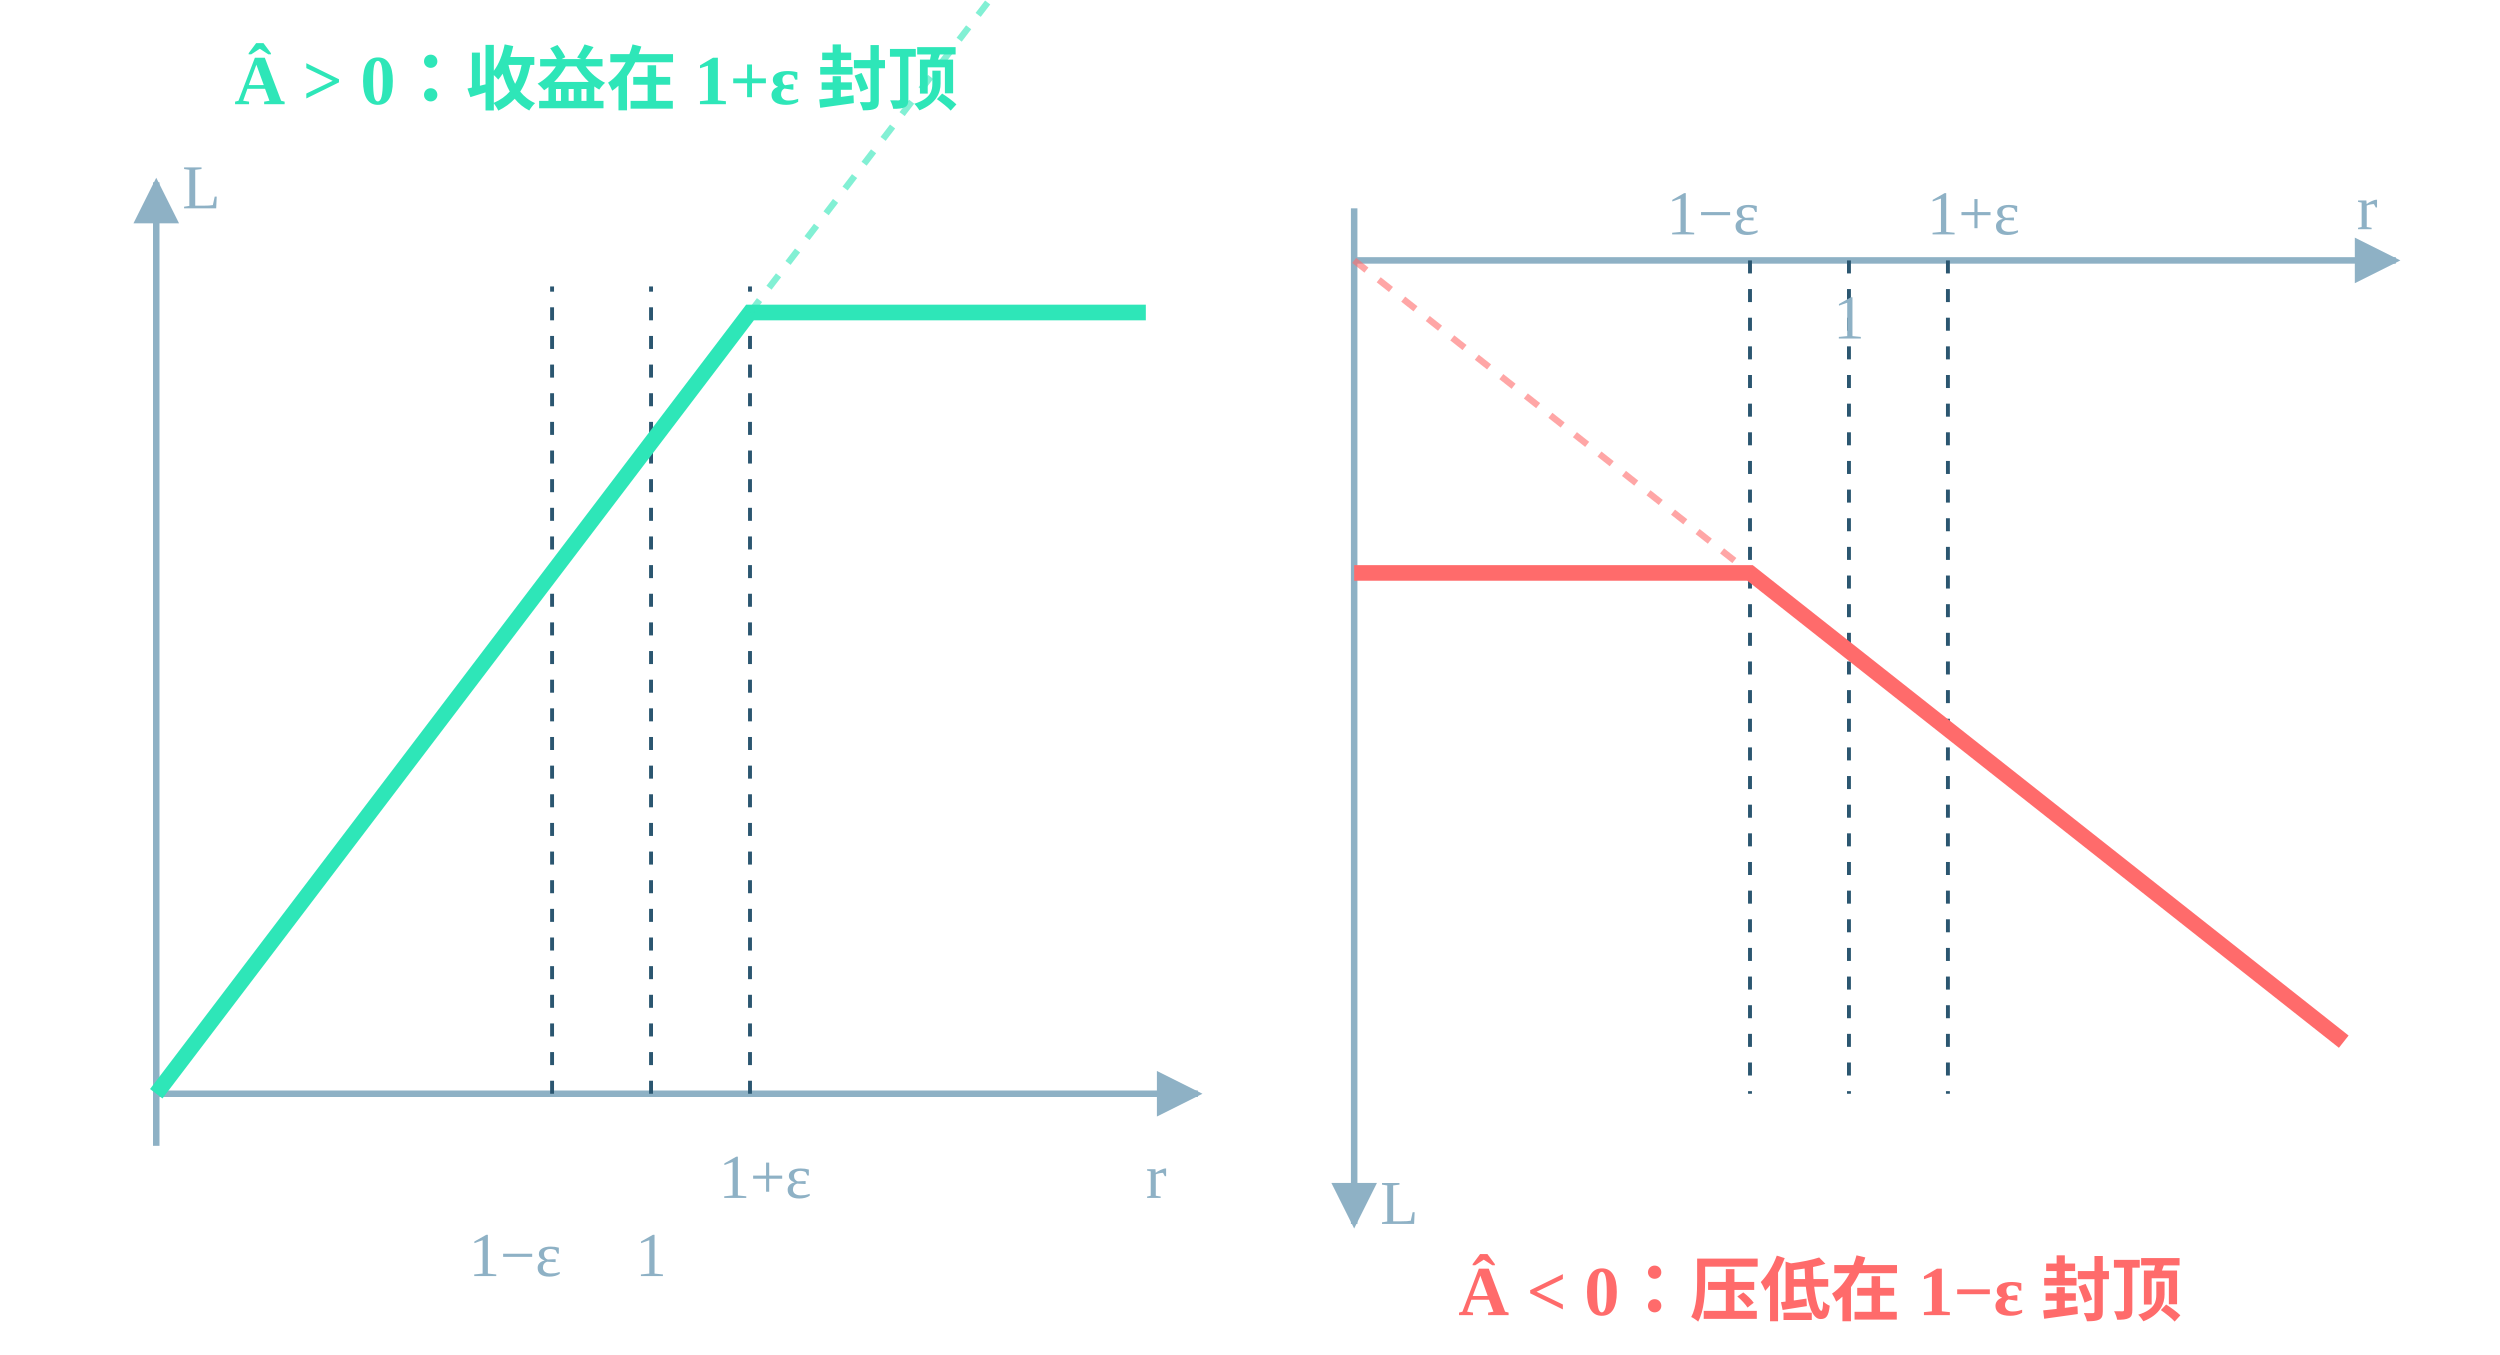
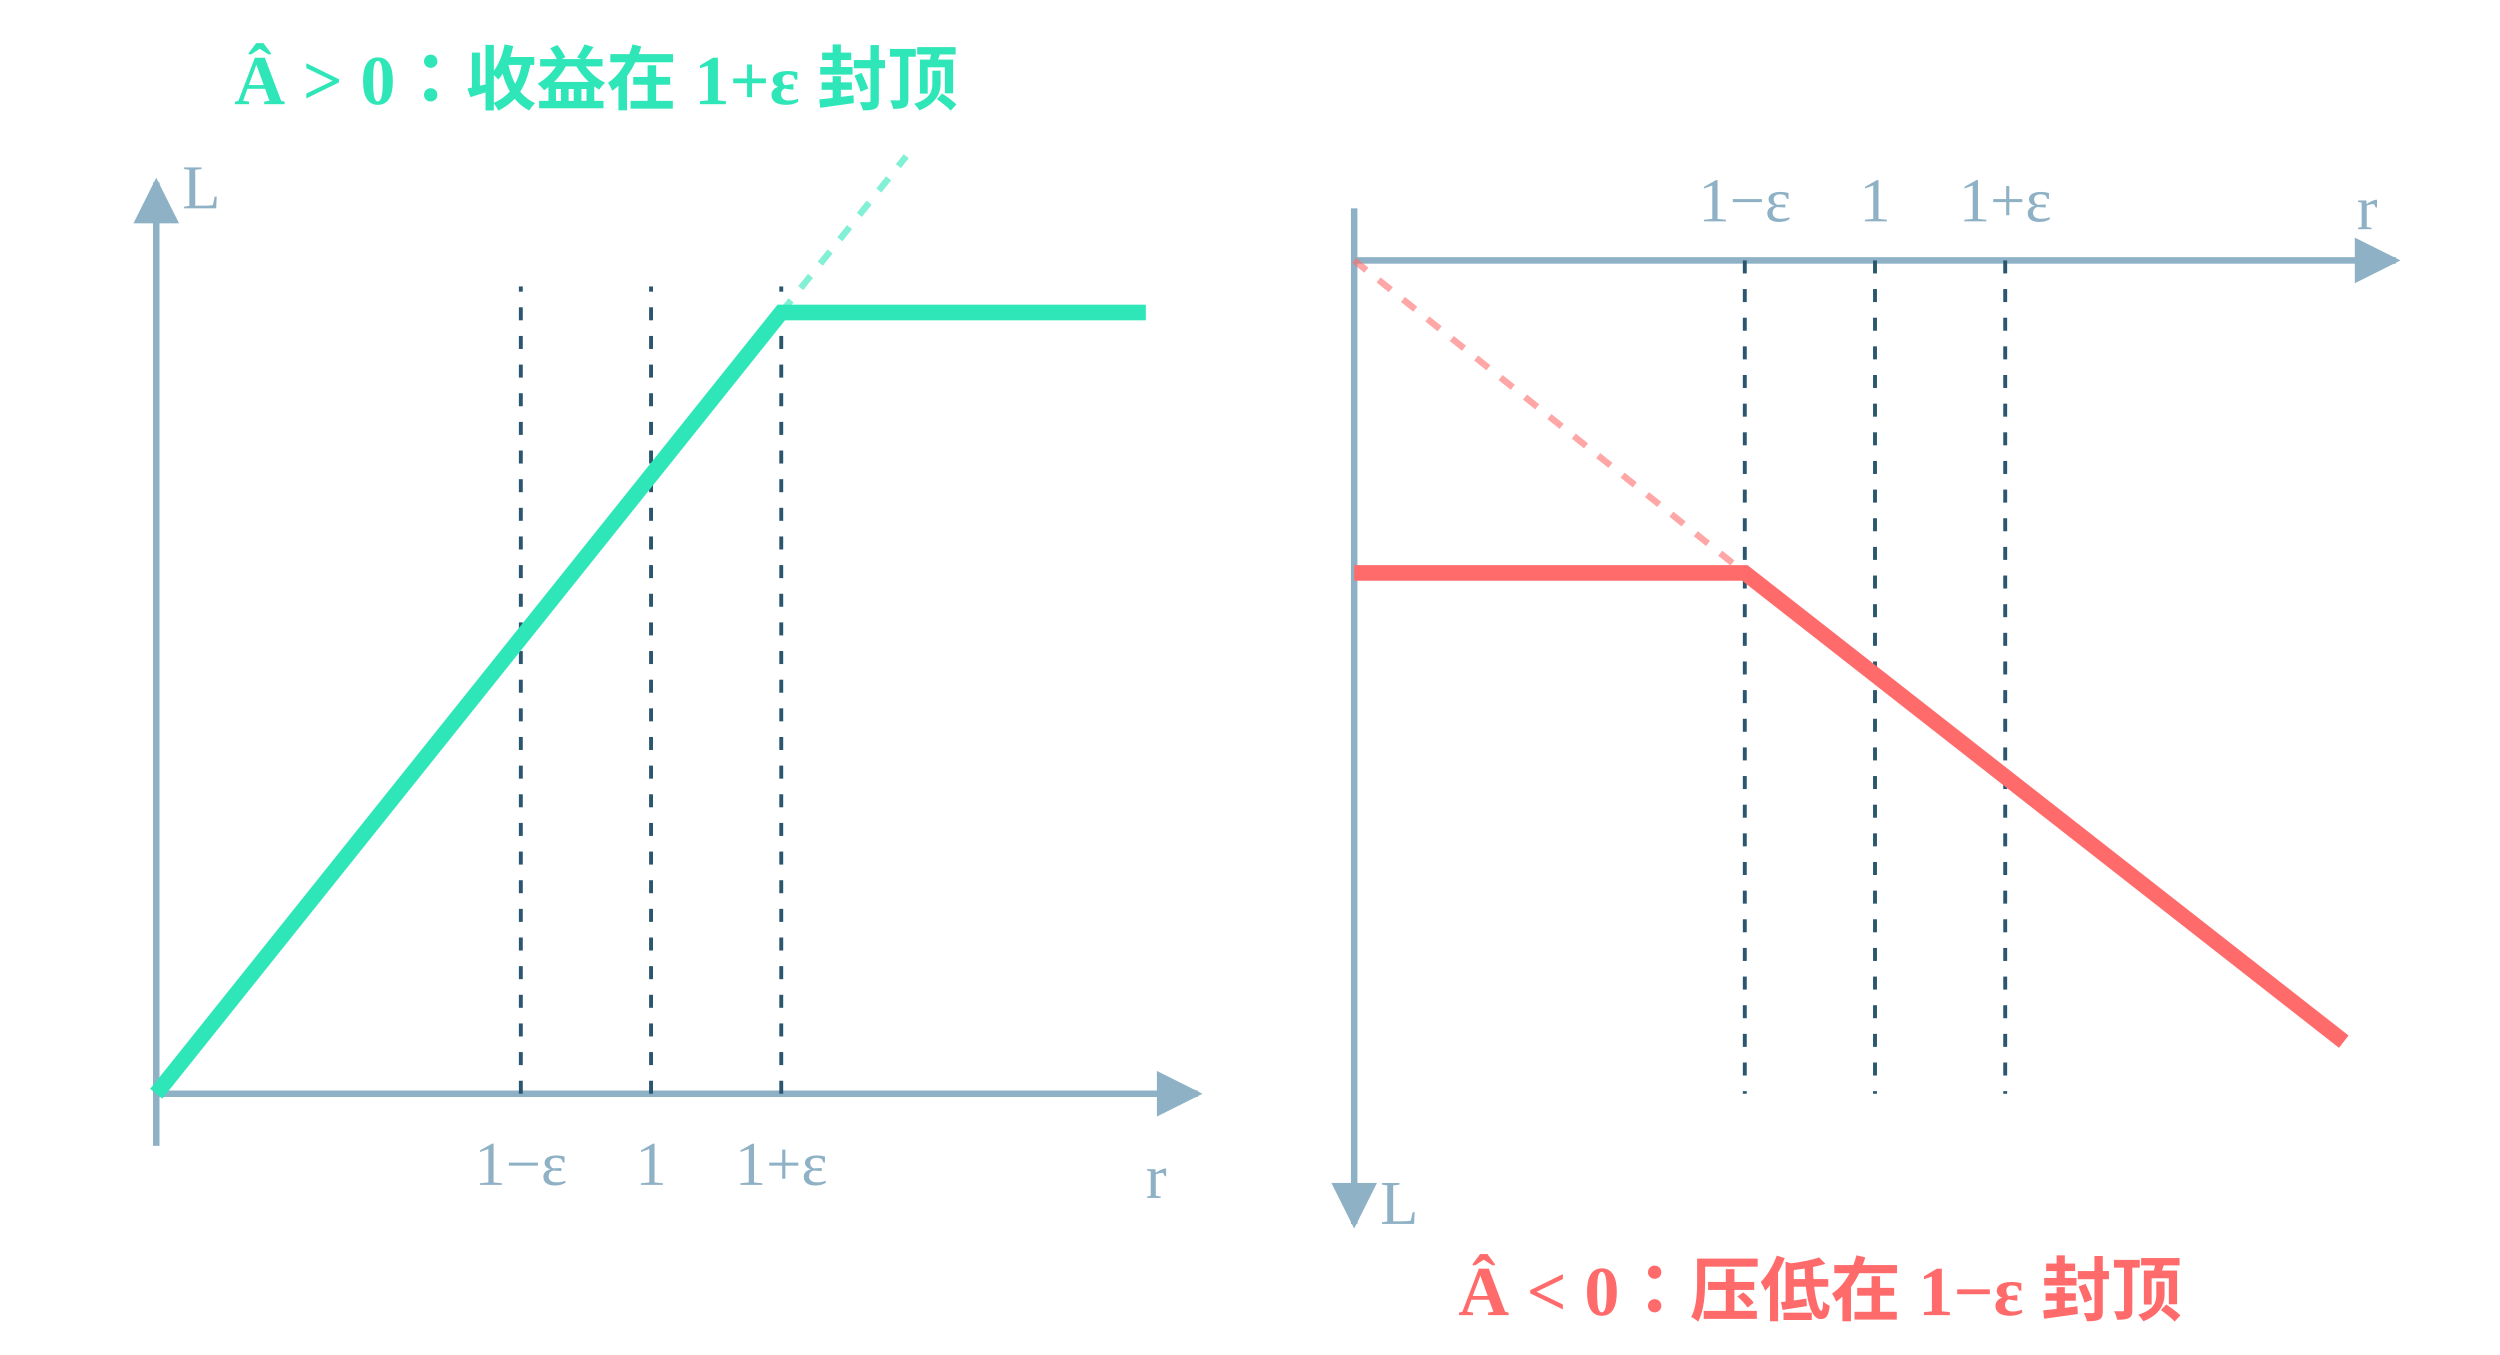
<svg xmlns="http://www.w3.org/2000/svg" viewBox="0 0 960 520" width="960" height="520">
  <defs>
    <marker id="pca" viewBox="0 0 10 10" refX="9" refY="5" markerWidth="7" markerHeight="7" orient="auto-start-reverse">
      <path d="M0,0 L10,5 L0,10 z" fill="#8eb1c5" />
    </marker>
    <style>.sm{font-size:24px}.lb{font-size:27px;font-weight:700}.ax{stroke:#8eb1c5;stroke-width:2.5;fill:none;marker-end:url(#pca)}.gd{stroke:#2b5670;stroke-width:1.5;stroke-dasharray:5 6}</style>
  </defs>
  <g data-s="2">
    <path class="ax" d="M60,420 H460" />
    <path class="ax" d="M60,440 V70" />
    <text class="sm" x="440" y="460" fill="#8eb1c5">r</text>
    <text class="sm" x="70" y="80" fill="#8eb1c5">L</text>
-     <path class="gd" d="M212,420 V110" />
+     <path class="gd" d="M200,420 V110" />
    <path class="gd" d="M250,420 V110" />
-     <path class="gd" d="M288,420 V110" />
-     <text class="sm" x="180" y="490" fill="#8eb1c5">1−ε</text>
-     <text class="sm" x="244" y="490" fill="#8eb1c5">1</text>
-     <text class="sm" x="276" y="460" fill="#8eb1c5">1+ε</text>
-     <path d="M60,420 L288,120 L440,120" stroke="#2ee6b8" stroke-width="6" fill="none" />
-     <path d="M288,120 L380,0" stroke="#2ee6b8" stroke-width="2.5" stroke-dasharray="6 6" fill="none" opacity="0.6" />
+     <path class="gd" d="M300,420 V110" />
+     <g text-anchor="middle">
+       <text class="sm" x="200" y="455" fill="#8eb1c5">1−ε</text>
+       <text class="sm" x="250" y="455" fill="#8eb1c5">1</text>
+       <text class="sm" x="300" y="455" fill="#8eb1c5">1+ε</text>
+     </g>
+     <path d="M60,420 L300,120 L440,120" stroke="#2ee6b8" stroke-width="6" fill="none" />
+     <path d="M300,120 L348,60" stroke="#2ee6b8" stroke-width="2.5" stroke-dasharray="6 6" fill="none" opacity="0.6" />
    <text class="lb" x="90" y="40" fill="#2ee6b8">Â &gt; 0：收益在 1+ε 封顶</text>
  </g>
  <g data-s="2">
    <path class="ax" d="M520,100 H920" />
    <path class="ax" d="M520,80 V470" />
    <text class="sm" x="905" y="88" fill="#8eb1c5">r</text>
    <text class="sm" x="530" y="470" fill="#8eb1c5">L</text>
-     <path class="gd" d="M672,100 V420" />
-     <path class="gd" d="M710,100 V420" />
-     <path class="gd" d="M748,100 V420" />
-     <text class="sm" x="640" y="90" fill="#8eb1c5">1−ε</text>
-     <text class="sm" x="704" y="130" fill="#8eb1c5">1</text>
-     <text class="sm" x="740" y="90" fill="#8eb1c5">1+ε</text>
-     <path d="M520,220 L672,220 L900,400" stroke="#ff6b6b" stroke-width="6" fill="none" />
-     <path d="M520,100 L672,220" stroke="#ff6b6b" stroke-width="2.5" stroke-dasharray="6 6" fill="none" opacity="0.6" />
+     <path class="gd" d="M670,100 V420" />
+     <path class="gd" d="M720,100 V420" />
+     <path class="gd" d="M770,100 V420" />
+     <g text-anchor="middle">
+       <text class="sm" x="670" y="85" fill="#8eb1c5">1−ε</text>
+       <text class="sm" x="720" y="85" fill="#8eb1c5">1</text>
+       <text class="sm" x="770" y="85" fill="#8eb1c5">1+ε</text>
+     </g>
+     <path d="M520,220 L670,220 L900,400" stroke="#ff6b6b" stroke-width="6" fill="none" />
+     <path d="M520,100 L670,220" stroke="#ff6b6b" stroke-width="2.5" stroke-dasharray="6 6" fill="none" opacity="0.6" />
    <text class="lb" x="560" y="505" fill="#ff6b6b">Â &lt; 0：压低在 1−ε 封顶</text>
  </g>
</svg>
